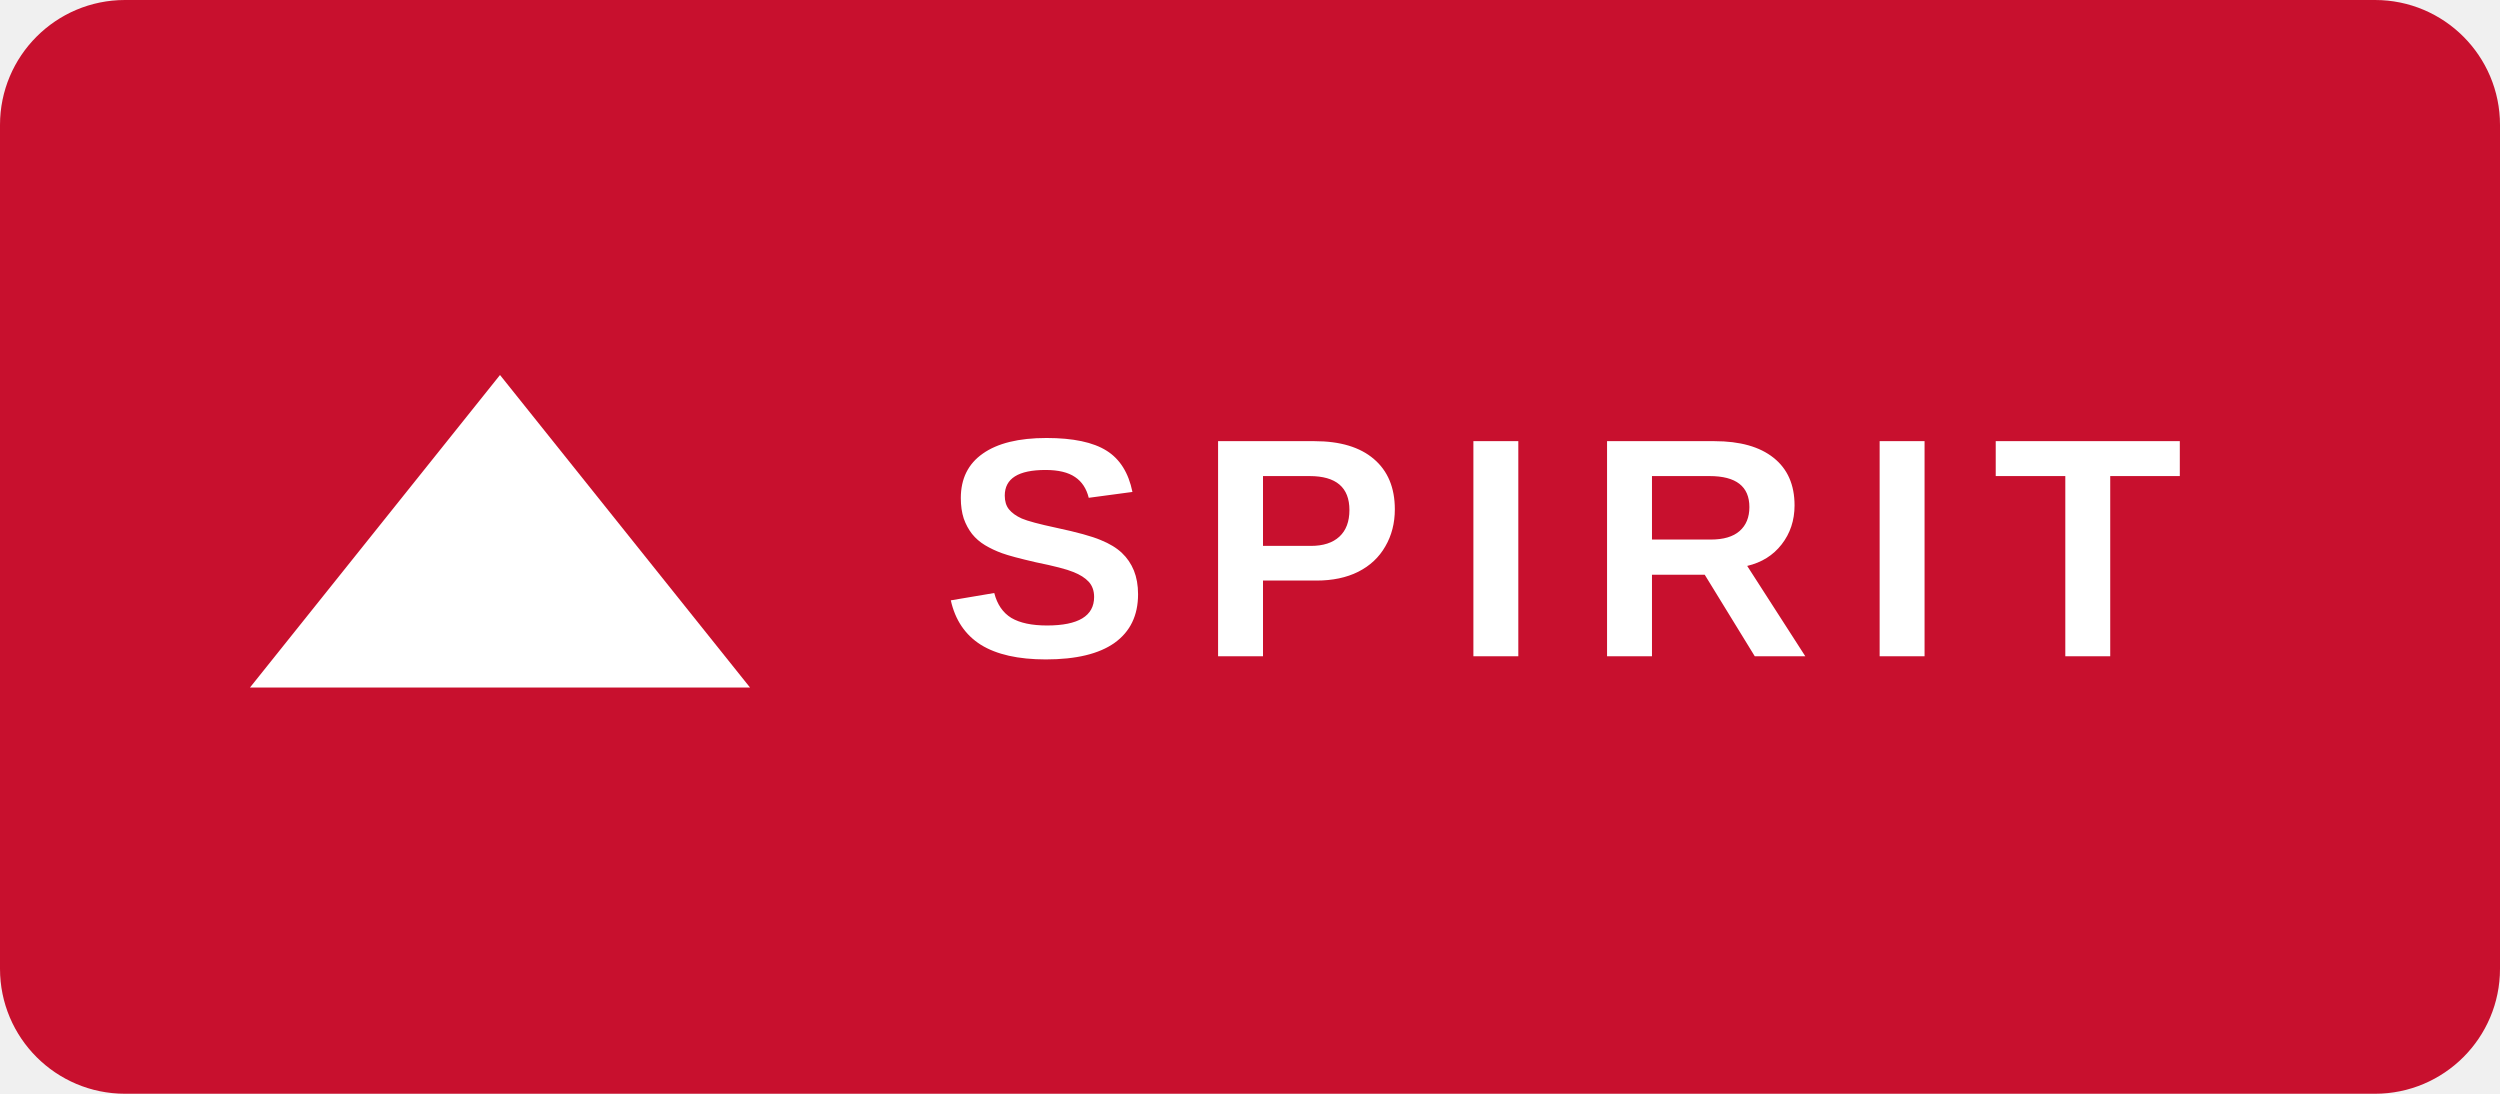
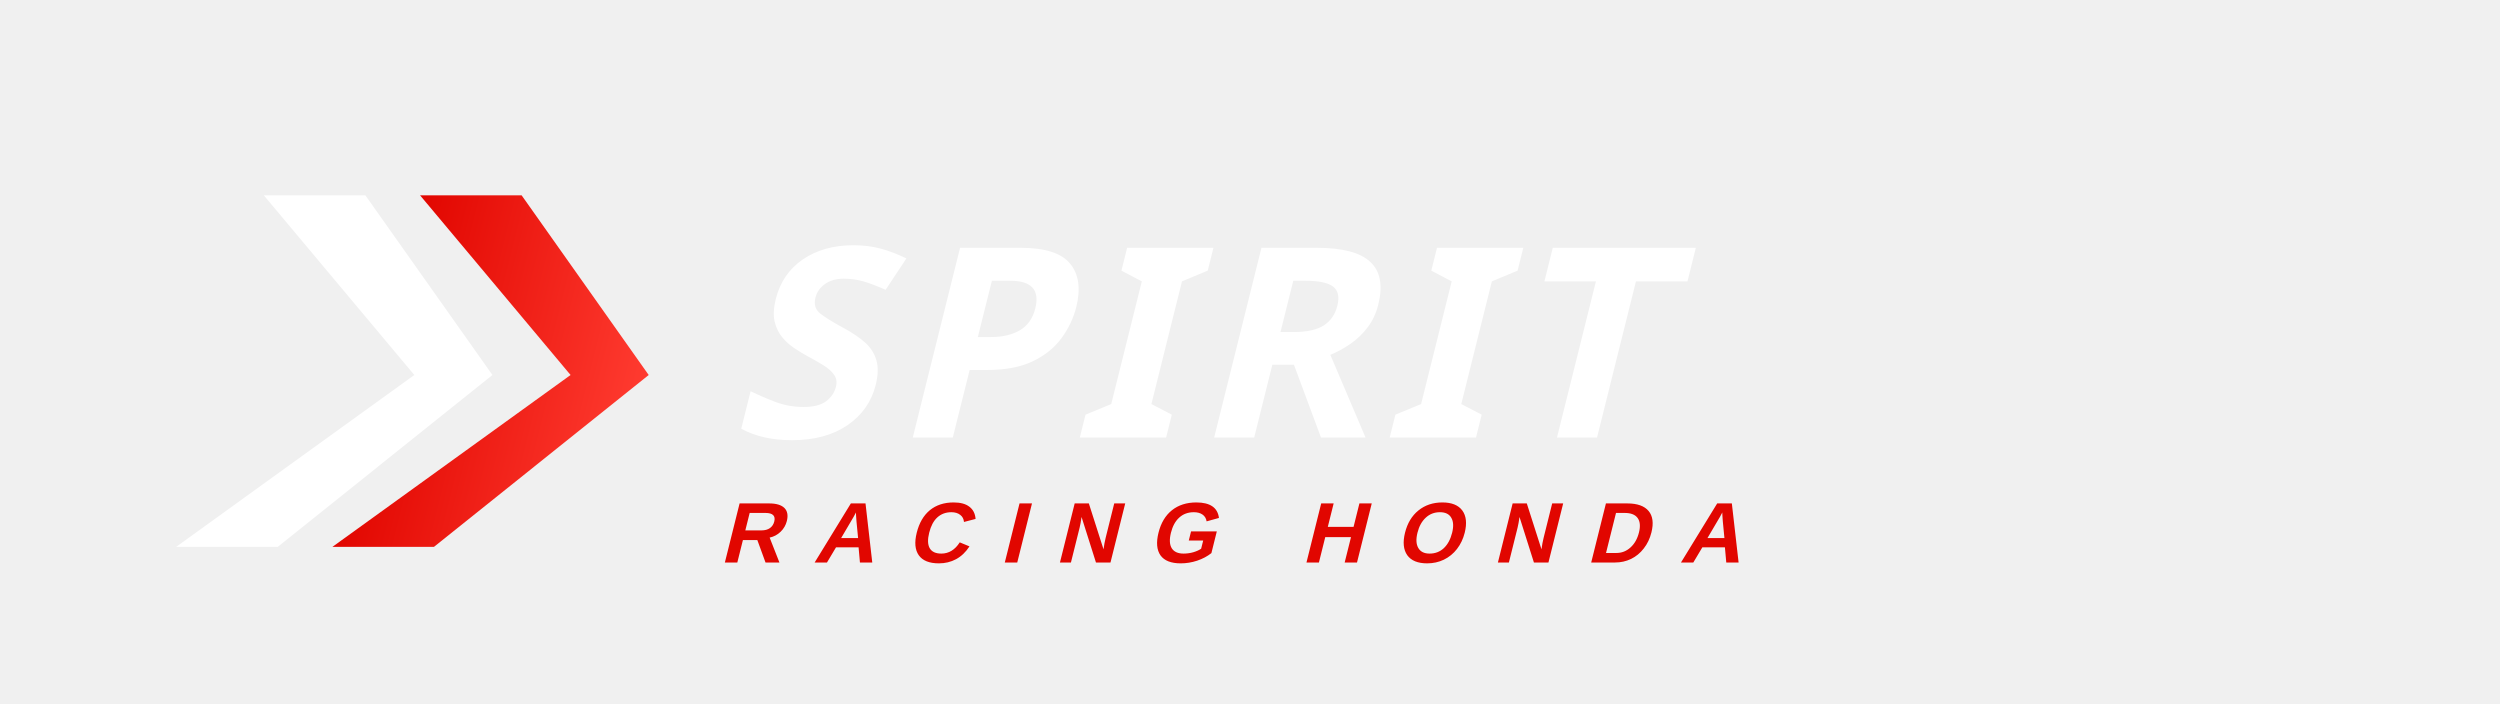
- <svg xmlns="http://www.w3.org/2000/svg" viewBox="0 0 160 70">
-   <rect width="160" height="70" rx="8" fill="#C8102E" />
-   <path d="M16 44 L32 24 L48 44 Z" fill="#ffffff" />
-   <text x="100" y="42" fill="#ffffff" font-family="Arial, sans-serif" font-weight="900" font-size="20" letter-spacing="3" text-anchor="middle">SPIRIT</text>
+ <svg xmlns="http://www.w3.org/2000/svg" viewBox="0 0 320 90">
+   <defs>
+     <linearGradient id="spiritGrad" x1="0%" y1="0%" x2="100%" y2="0%">
+       <stop offset="0%" stop-color="#E10600" />
+       <stop offset="100%" stop-color="#FF3B30" />
+     </linearGradient>
+   </defs>
+   <g transform="skewX(-14) translate(25, 10)">
+     <path d="M15 15 L40 38 L15 60 L28 60 L50 38 L28 15 Z" fill="#FFFFFF" />
+     <path d="M35 15 L60 38 L35 60 L48 60 L70 38 L48 15 Z" fill="url(#spiritGrad)" />
+     <text x="82" y="46" font-family="'Arial Black', 'Impact', sans-serif" font-weight="900" font-size="34" fill="#FFFFFF" letter-spacing="2">SPIRIT</text>
+     <text x="85" y="62" font-family="'Helvetica Neue', Arial, sans-serif" font-weight="700" font-size="11" fill="#E10600" letter-spacing="4">RACING HONDA</text>
+   </g>
</svg>
